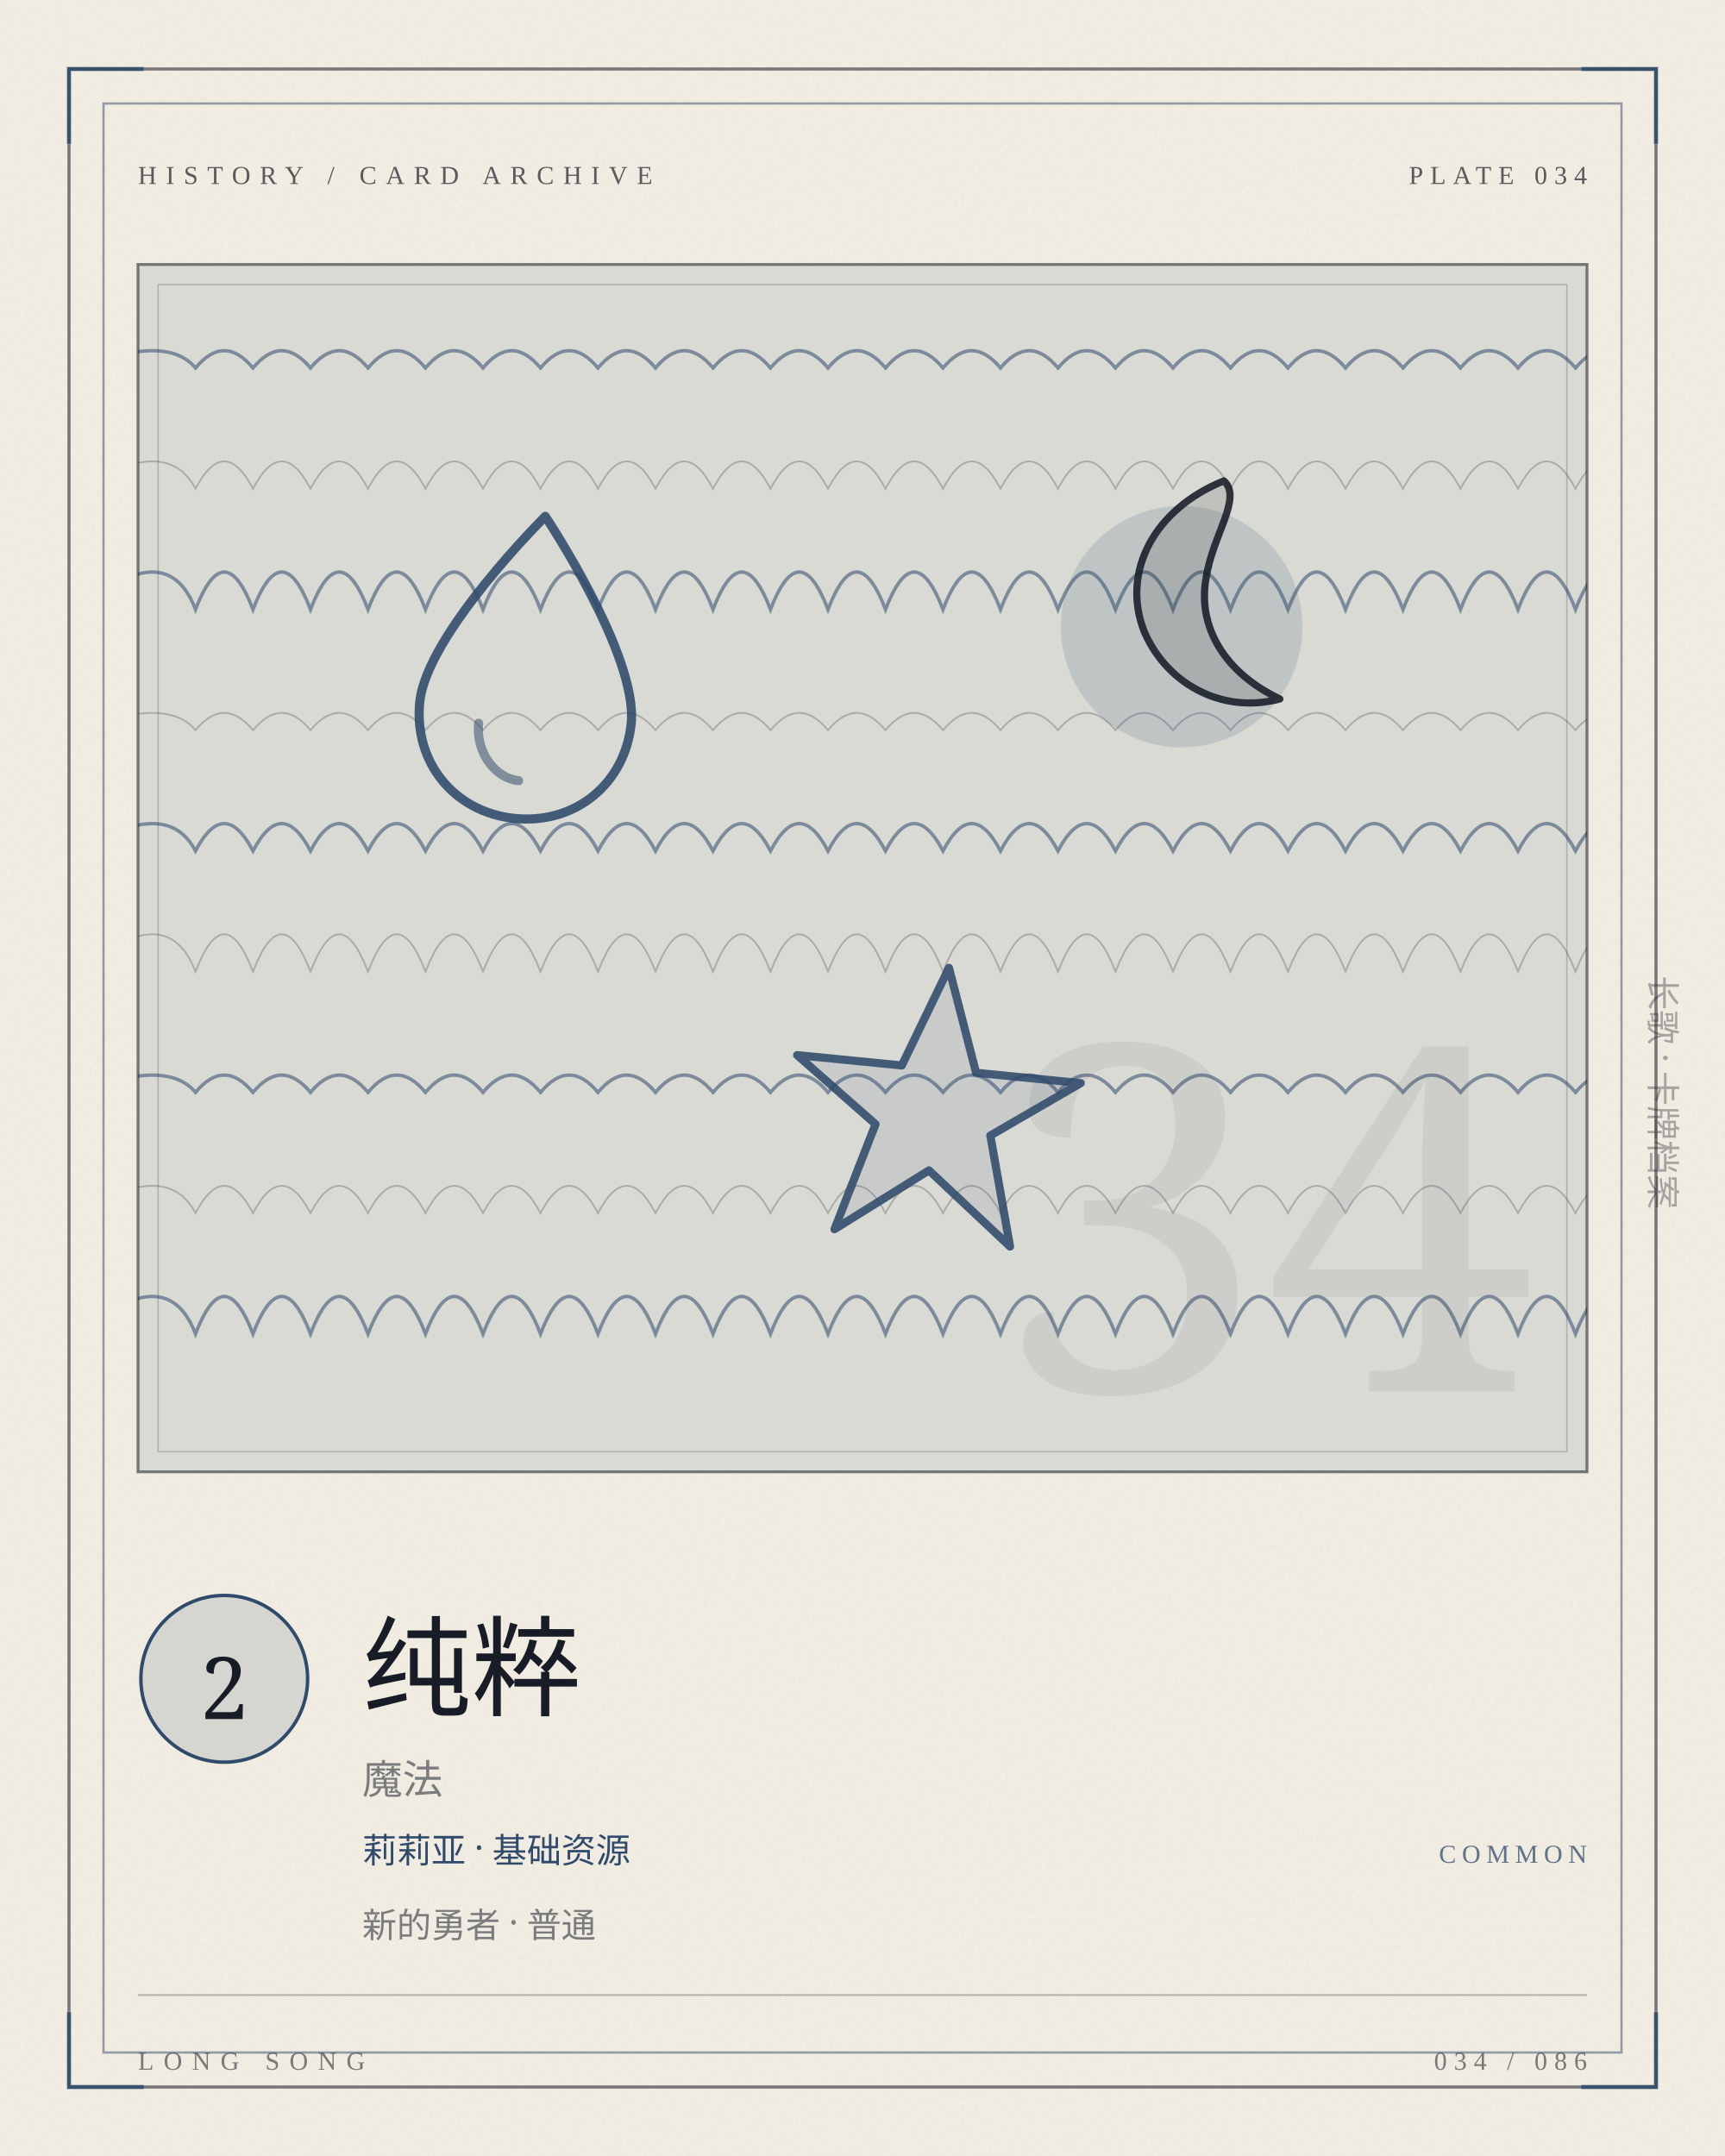
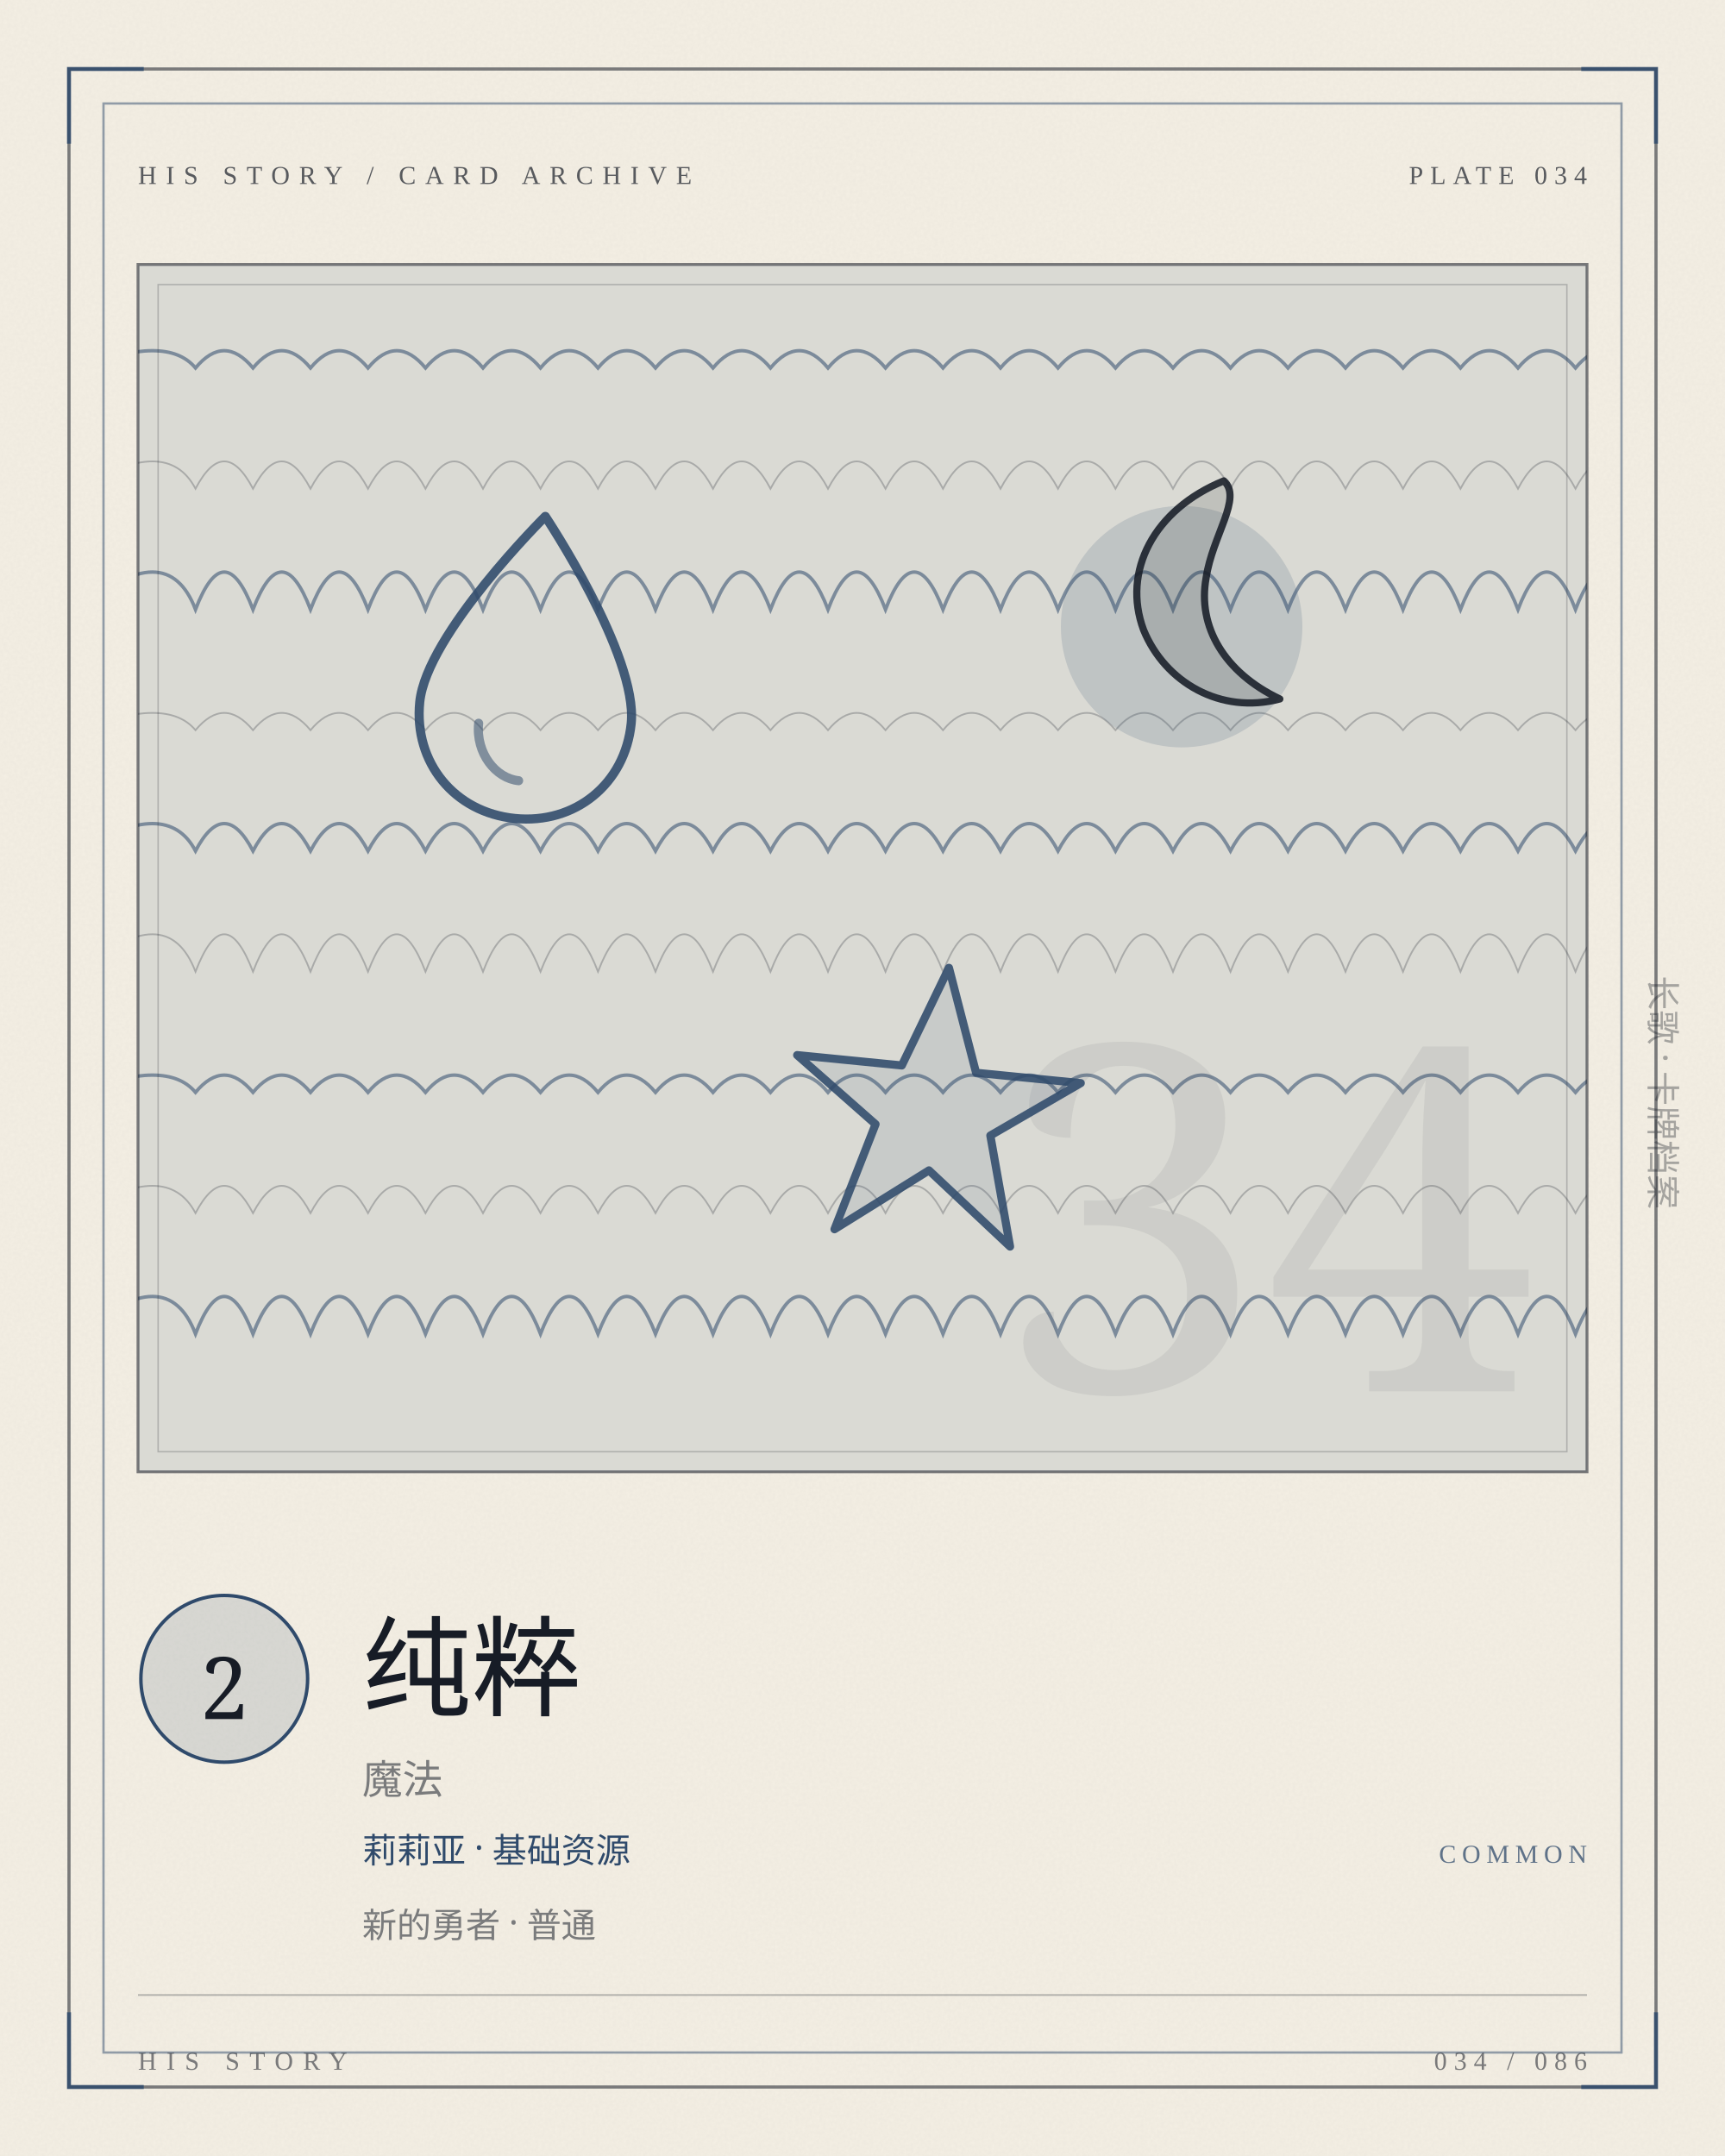
<svg xmlns="http://www.w3.org/2000/svg" width="600" height="750" viewBox="0 0 600 750">
  <defs>
    <clipPath id="artclip">
      <rect x="48" y="92" width="504" height="420" />
    </clipPath>
    <filter id="grain">
      <feTurbulence type="fractalNoise" baseFrequency="0.85" numOctaves="2" stitchTiles="stitch" />
      <feColorMatrix type="matrix" values="0 0 0 0 0  0 0 0 0 0  0 0 0 0 0  0 0 0 0.16 0" />
    </filter>
  </defs>
  <rect width="600" height="750" fill="#f4efe4" />
  <rect width="600" height="750" fill="#171c26" filter="url(#grain)" opacity=".16" />
  <rect x="24" y="24" width="552" height="702" fill="none" stroke="#171c26" stroke-width="1.1" opacity=".55" />
  <rect x="36" y="36" width="528" height="678" fill="none" stroke="#2f4a6b" stroke-width=".8" opacity=".5" />
  <path d="M24 50 V24 H50 M550 24 H576 V50 M576 700 V726 H550 M50 726 H24 V700" fill="none" stroke="#2f4a6b" stroke-width="1.4" opacity=".85" />
-   <text x="48" y="64" font-family="Georgia, Times New Roman, serif" font-size="9" fill="#171c26" text-anchor="start" letter-spacing="3.2" opacity="0.7">HISTORY / CARD ARCHIVE</text>
+   <text x="48" y="64" font-family="Georgia, Times New Roman, serif" font-size="9" fill="#171c26" text-anchor="start" letter-spacing="3.2" opacity="0.7">HIS STORY / CARD ARCHIVE</text>
  <text x="552" y="64" font-family="Georgia, Times New Roman, serif" font-size="9" fill="#171c26" text-anchor="end" letter-spacing="2.4" opacity="0.7">PLATE 034</text>
  <g clip-path="url(#artclip)">
    <rect x="48" y="92" width="504" height="420" fill="#dadad4" />
    <g transform="translate(48 92)">
      <path d="M -20 36 Q 10 24 20 36 Q 30 24 40 36 Q 50 24 60 36 Q 70 24 80 36 Q 90 24 100 36 Q 110 24 120 36 Q 130 24 140 36 Q 150 24 160 36 Q 170 24 180 36 Q 190 24 200 36 Q 210 24 220 36 Q 230 24 240 36 Q 250 24 260 36 Q 270 24 280 36 Q 290 24 300 36 Q 310 24 320 36 Q 330 24 340 36 Q 350 24 360 36 Q 370 24 380 36 Q 390 24 400 36 Q 410 24 420 36 Q 430 24 440 36 Q 450 24 460 36 Q 470 24 480 36 Q 490 24 500 36 Q 510 24 520 36 Q 530 24 540 36 Q 550 24 560 36" fill="none" stroke="#2f4a6b" stroke-width="1.2" opacity="0.55" />
      <path d="M -20 78 Q 10 59 20 78 Q 30 59 40 78 Q 50 59 60 78 Q 70 59 80 78 Q 90 59 100 78 Q 110 59 120 78 Q 130 59 140 78 Q 150 59 160 78 Q 170 59 180 78 Q 190 59 200 78 Q 210 59 220 78 Q 230 59 240 78 Q 250 59 260 78 Q 270 59 280 78 Q 290 59 300 78 Q 310 59 320 78 Q 330 59 340 78 Q 350 59 360 78 Q 370 59 380 78 Q 390 59 400 78 Q 410 59 420 78 Q 430 59 440 78 Q 450 59 460 78 Q 470 59 480 78 Q 490 59 500 78 Q 510 59 520 78 Q 530 59 540 78 Q 550 59 560 78" fill="none" stroke="#171c26" stroke-width="0.6" opacity="0.25" />
      <path d="M -20 120 Q 10 94 20 120 Q 30 94 40 120 Q 50 94 60 120 Q 70 94 80 120 Q 90 94 100 120 Q 110 94 120 120 Q 130 94 140 120 Q 150 94 160 120 Q 170 94 180 120 Q 190 94 200 120 Q 210 94 220 120 Q 230 94 240 120 Q 250 94 260 120 Q 270 94 280 120 Q 290 94 300 120 Q 310 94 320 120 Q 330 94 340 120 Q 350 94 360 120 Q 370 94 380 120 Q 390 94 400 120 Q 410 94 420 120 Q 430 94 440 120 Q 450 94 460 120 Q 470 94 480 120 Q 490 94 500 120 Q 510 94 520 120 Q 530 94 540 120 Q 550 94 560 120" fill="none" stroke="#2f4a6b" stroke-width="1.2" opacity="0.55" />
      <path d="M -20 162 Q 10 150 20 162 Q 30 150 40 162 Q 50 150 60 162 Q 70 150 80 162 Q 90 150 100 162 Q 110 150 120 162 Q 130 150 140 162 Q 150 150 160 162 Q 170 150 180 162 Q 190 150 200 162 Q 210 150 220 162 Q 230 150 240 162 Q 250 150 260 162 Q 270 150 280 162 Q 290 150 300 162 Q 310 150 320 162 Q 330 150 340 162 Q 350 150 360 162 Q 370 150 380 162 Q 390 150 400 162 Q 410 150 420 162 Q 430 150 440 162 Q 450 150 460 162 Q 470 150 480 162 Q 490 150 500 162 Q 510 150 520 162 Q 530 150 540 162 Q 550 150 560 162" fill="none" stroke="#171c26" stroke-width="0.6" opacity="0.25" />
      <path d="M -20 204 Q 10 185 20 204 Q 30 185 40 204 Q 50 185 60 204 Q 70 185 80 204 Q 90 185 100 204 Q 110 185 120 204 Q 130 185 140 204 Q 150 185 160 204 Q 170 185 180 204 Q 190 185 200 204 Q 210 185 220 204 Q 230 185 240 204 Q 250 185 260 204 Q 270 185 280 204 Q 290 185 300 204 Q 310 185 320 204 Q 330 185 340 204 Q 350 185 360 204 Q 370 185 380 204 Q 390 185 400 204 Q 410 185 420 204 Q 430 185 440 204 Q 450 185 460 204 Q 470 185 480 204 Q 490 185 500 204 Q 510 185 520 204 Q 530 185 540 204 Q 550 185 560 204" fill="none" stroke="#2f4a6b" stroke-width="1.2" opacity="0.55" />
      <path d="M -20 246 Q 10 220 20 246 Q 30 220 40 246 Q 50 220 60 246 Q 70 220 80 246 Q 90 220 100 246 Q 110 220 120 246 Q 130 220 140 246 Q 150 220 160 246 Q 170 220 180 246 Q 190 220 200 246 Q 210 220 220 246 Q 230 220 240 246 Q 250 220 260 246 Q 270 220 280 246 Q 290 220 300 246 Q 310 220 320 246 Q 330 220 340 246 Q 350 220 360 246 Q 370 220 380 246 Q 390 220 400 246 Q 410 220 420 246 Q 430 220 440 246 Q 450 220 460 246 Q 470 220 480 246 Q 490 220 500 246 Q 510 220 520 246 Q 530 220 540 246 Q 550 220 560 246" fill="none" stroke="#171c26" stroke-width="0.6" opacity="0.25" />
      <path d="M -20 288 Q 10 276 20 288 Q 30 276 40 288 Q 50 276 60 288 Q 70 276 80 288 Q 90 276 100 288 Q 110 276 120 288 Q 130 276 140 288 Q 150 276 160 288 Q 170 276 180 288 Q 190 276 200 288 Q 210 276 220 288 Q 230 276 240 288 Q 250 276 260 288 Q 270 276 280 288 Q 290 276 300 288 Q 310 276 320 288 Q 330 276 340 288 Q 350 276 360 288 Q 370 276 380 288 Q 390 276 400 288 Q 410 276 420 288 Q 430 276 440 288 Q 450 276 460 288 Q 470 276 480 288 Q 490 276 500 288 Q 510 276 520 288 Q 530 276 540 288 Q 550 276 560 288" fill="none" stroke="#2f4a6b" stroke-width="1.2" opacity="0.55" />
      <path d="M -20 330 Q 10 311 20 330 Q 30 311 40 330 Q 50 311 60 330 Q 70 311 80 330 Q 90 311 100 330 Q 110 311 120 330 Q 130 311 140 330 Q 150 311 160 330 Q 170 311 180 330 Q 190 311 200 330 Q 210 311 220 330 Q 230 311 240 330 Q 250 311 260 330 Q 270 311 280 330 Q 290 311 300 330 Q 310 311 320 330 Q 330 311 340 330 Q 350 311 360 330 Q 370 311 380 330 Q 390 311 400 330 Q 410 311 420 330 Q 430 311 440 330 Q 450 311 460 330 Q 470 311 480 330 Q 490 311 500 330 Q 510 311 520 330 Q 530 311 540 330 Q 550 311 560 330" fill="none" stroke="#171c26" stroke-width="0.6" opacity="0.25" />
      <path d="M -20 372 Q 10 346 20 372 Q 30 346 40 372 Q 50 346 60 372 Q 70 346 80 372 Q 90 346 100 372 Q 110 346 120 372 Q 130 346 140 372 Q 150 346 160 372 Q 170 346 180 372 Q 190 346 200 372 Q 210 346 220 372 Q 230 346 240 372 Q 250 346 260 372 Q 270 346 280 372 Q 290 346 300 372 Q 310 346 320 372 Q 330 346 340 372 Q 350 346 360 372 Q 370 346 380 372 Q 390 346 400 372 Q 410 346 420 372 Q 430 346 440 372 Q 450 346 460 372 Q 470 346 480 372 Q 490 346 500 372 Q 510 346 520 372 Q 530 346 540 372 Q 550 346 560 372" fill="none" stroke="#2f4a6b" stroke-width="1.2" opacity="0.55" />
      <circle cx="363" cy="126" r="42" fill="#2f4a6b" opacity=".16" />
    </g>
    <text x="534" y="484" font-family="Georgia, serif" font-size="168" fill="#171c26" opacity=".07" text-anchor="end">34</text>
    <g transform="translate(118.1 168.8) rotate(5.76644 66.0 66.0) scale(1.32)" color="#2f4a6b" opacity="0.88" fill="none" stroke="currentColor" stroke-width="2.4" stroke-linecap="round" stroke-linejoin="round">
      <path d="M50 8 C50 8 22 42 22 60 C22 76 34 88 50 88 C66 88 78 76 78 60 C78 42 50 8 50 8 Z" />
      <path d="M38 64 C38 72 44 78 50 78" opacity=".6" />
    </g>
    <g transform="translate(363.9 157.6) rotate(-3.689951 52.0 52.0) scale(1.04)" color="#171c26" opacity="0.88" fill="none" stroke="currentColor" stroke-width="2.4" stroke-linecap="round" stroke-linejoin="round">
      <path d="M62 10 C38 18 26 38 32 58 C38 76 56 88 76 84 C58 74 50 58 54 42 C57 28 68 16 62 10 Z" fill="currentColor" fill-opacity=".15" />
    </g>
    <g transform="translate(266.2 327.0) rotate(5.641327 59.0 59.0) scale(1.18)" color="#2f4a6b" opacity="0.88" fill="none" stroke="currentColor" stroke-width="2.4" stroke-linecap="round" stroke-linejoin="round">
      <path d="M50 8 L61 38 L92 38 L67 56 L76 88 L50 68 L24 88 L33 56 L8 38 L39 38 Z" fill="currentColor" fill-opacity=".12" />
    </g>
  </g>
  <rect x="48" y="92" width="504" height="420" fill="none" stroke="#171c26" stroke-width="1" opacity=".55" />
  <rect x="55" y="99" width="490" height="406" fill="none" stroke="#171c26" stroke-width=".5" opacity=".22" />
  <circle cx="78" cy="584" r="29" fill="#2f4a6b" opacity=".14" />
  <circle cx="78" cy="584" r="29" fill="none" stroke="#2f4a6b" stroke-width="1.2" />
  <text x="78" y="598" font-family="Georgia, serif" font-size="30" fill="#171c26" text-anchor="middle">2</text>
  <text x="126" y="594" font-family="Noto Serif SC, Songti SC, SimSun, serif" font-size="38" fill="#171c26" text-anchor="start" letter-spacing="0" opacity="1" font-weight="500">纯粹</text>
  <text x="126" y="624" font-family="Noto Serif SC, Songti SC, SimSun, serif" font-size="14" fill="#7a7b7c" text-anchor="start" letter-spacing="0" opacity="1" font-weight="400">魔法</text>
  <text x="126" y="648" font-family="Noto Serif SC, Songti SC, SimSun, serif" font-size="12" fill="#2f4a6b" text-anchor="start" letter-spacing="0" opacity="1" font-weight="400">莉莉亚 · 基础资源</text>
  <text x="126" y="674" font-family="Noto Serif SC, Songti SC, SimSun, serif" font-size="12" fill="#7a7b7c" text-anchor="start" letter-spacing="0" opacity="1" font-weight="400">新的勇者 · 普通</text>
  <text x="552" y="648" font-family="Georgia, Times New Roman, serif" font-size="9" fill="#2f4a6b" text-anchor="end" letter-spacing="2" opacity="0.75">COMMON</text>
  <text x="552" y="674" font-family="Georgia, Times New Roman, serif" font-size="9" fill="#7a7b7c" text-anchor="end" letter-spacing="1.2" opacity="0.75" />
  <line x1="48" y1="694" x2="552" y2="694" stroke="#171c26" stroke-width=".6" opacity=".28" />
  <text x="574" y="380" font-family="Noto Serif SC, Songti SC, serif" font-size="12" fill="#171c26" opacity=".35" transform="rotate(90 574 380)" text-anchor="middle">长歌 · 卡牌档案</text>
-   <text x="48" y="720" font-family="Georgia, Times New Roman, serif" font-size="9" fill="#171c26" text-anchor="start" letter-spacing="3.4" opacity="0.55">LONG SONG</text>
+   <text x="48" y="720" font-family="Georgia, Times New Roman, serif" font-size="9" fill="#171c26" text-anchor="start" letter-spacing="3.4" opacity="0.55">HIS STORY</text>
  <text x="552" y="720" font-family="Georgia, Times New Roman, serif" font-size="9" fill="#171c26" text-anchor="end" letter-spacing="2.4" opacity="0.55">034 / 086</text>
</svg>
